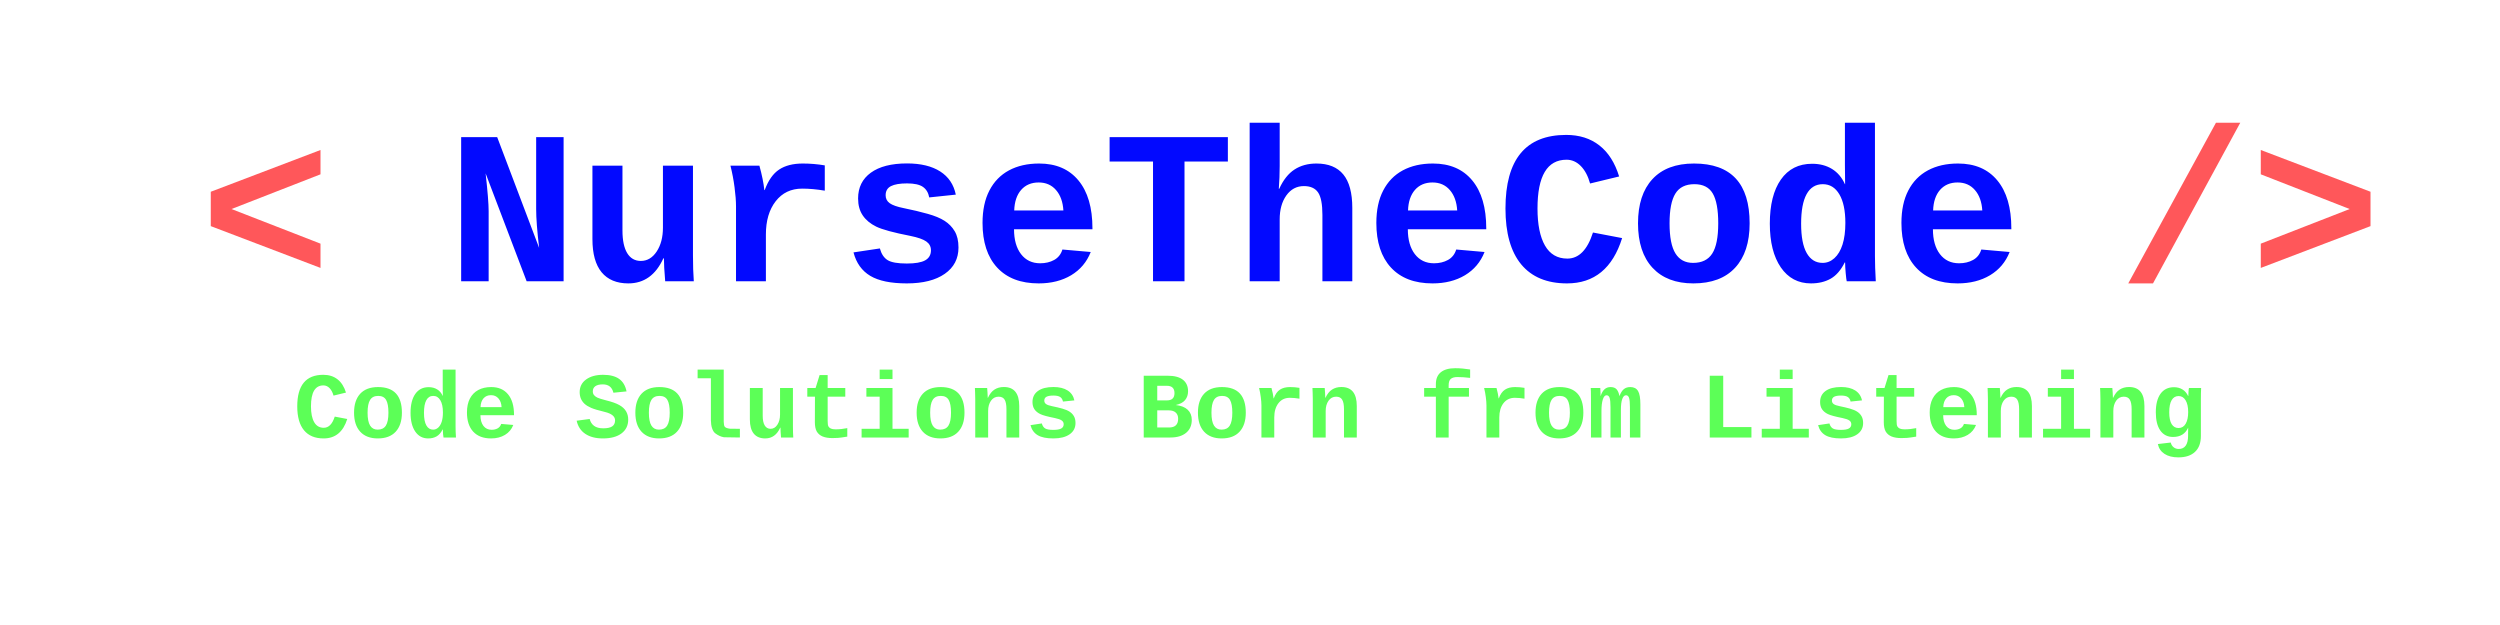
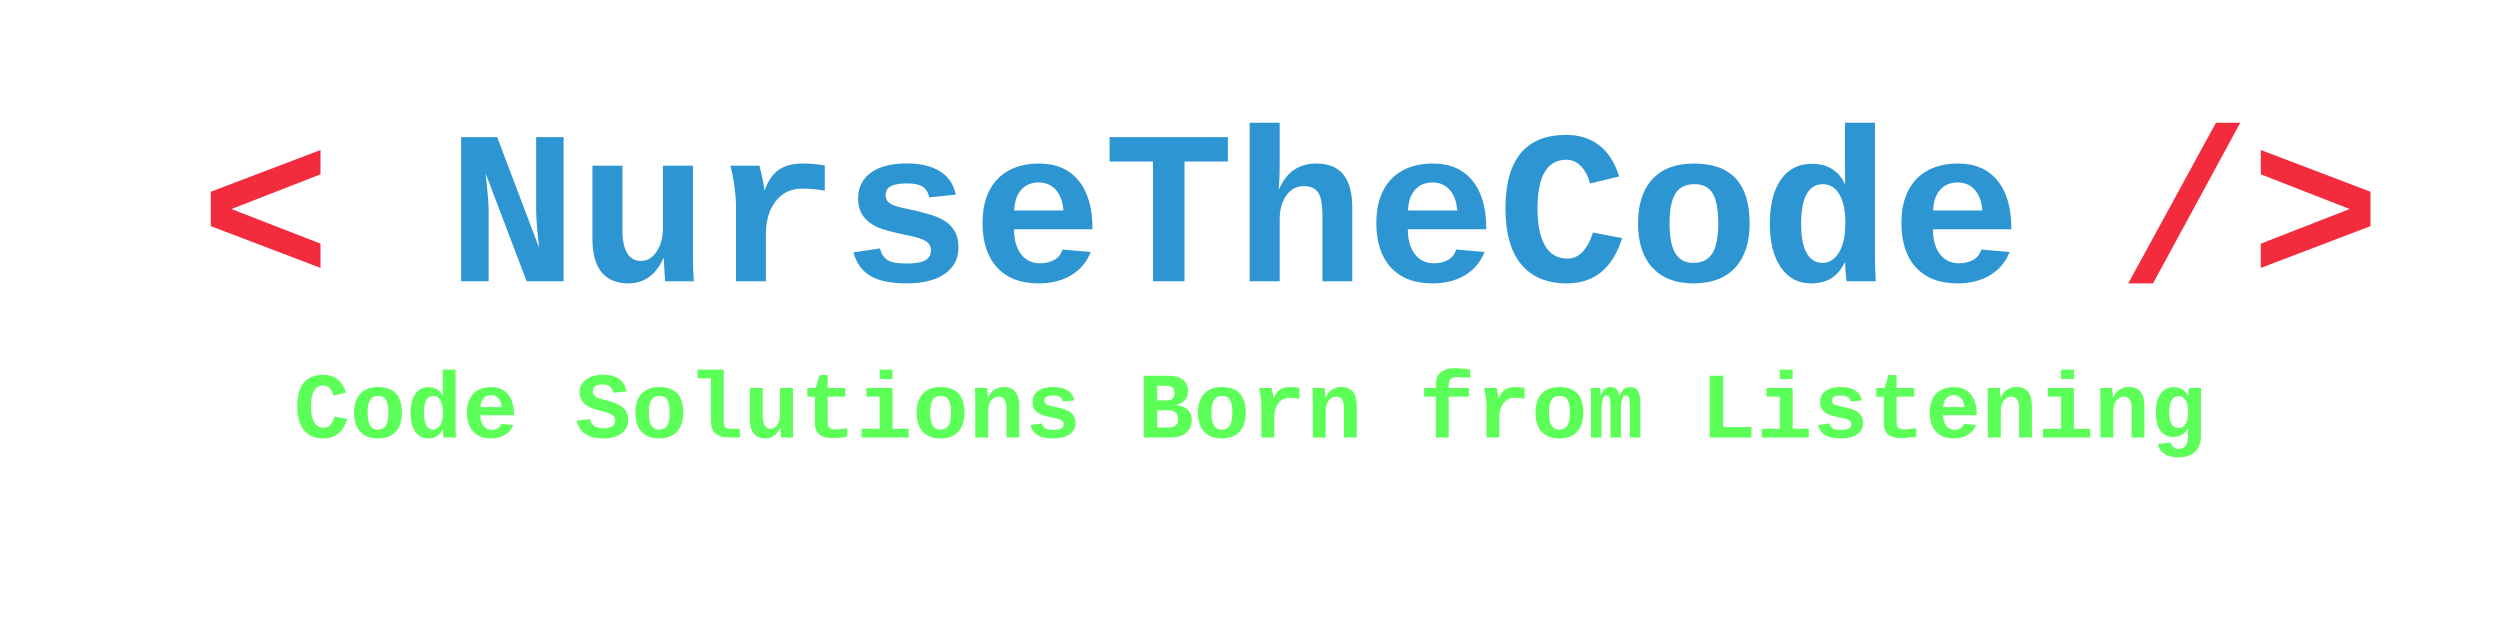
<svg xmlns="http://www.w3.org/2000/svg" width="800" height="200" viewBox="0 0 800 200">
  <style>
-         .cls-1 { fill: #0209ff; font-size: 70px; font-family: 'Courier New', monospace; text-anchor: middle; font-weight: bold;}
-         .cls-2 { fill: #ff575a; font-size: 70px; font-family: 'Courier New', monospace; text-anchor: middle; font-weight: bold;}
+         .cls-1 { fill: #2e95d3; font-size: 70px; font-family: 'Courier New', monospace; text-anchor: middle; font-weight: bold;}
+         .cls-2 { fill: #f22c3d; font-size: 70px; font-family: 'Courier New', monospace; text-anchor: middle; font-weight: bold;}
        .cls-3 { fill: #5cff57; font-size: 30px; font-family: 'Courier New', monospace; text-anchor: middle; font-weight: 600;}
    </style>
  <text class="cls-2" x="85" y="90">&lt;</text>
  <text class="cls-1" x="395" y="90">NurseTheCode</text>
  <text class="cls-2" x="720" y="90">/&gt;</text>
  <text class="cls-3" x="400" y="140">Code Solutions Born from Listening</text>
</svg>
